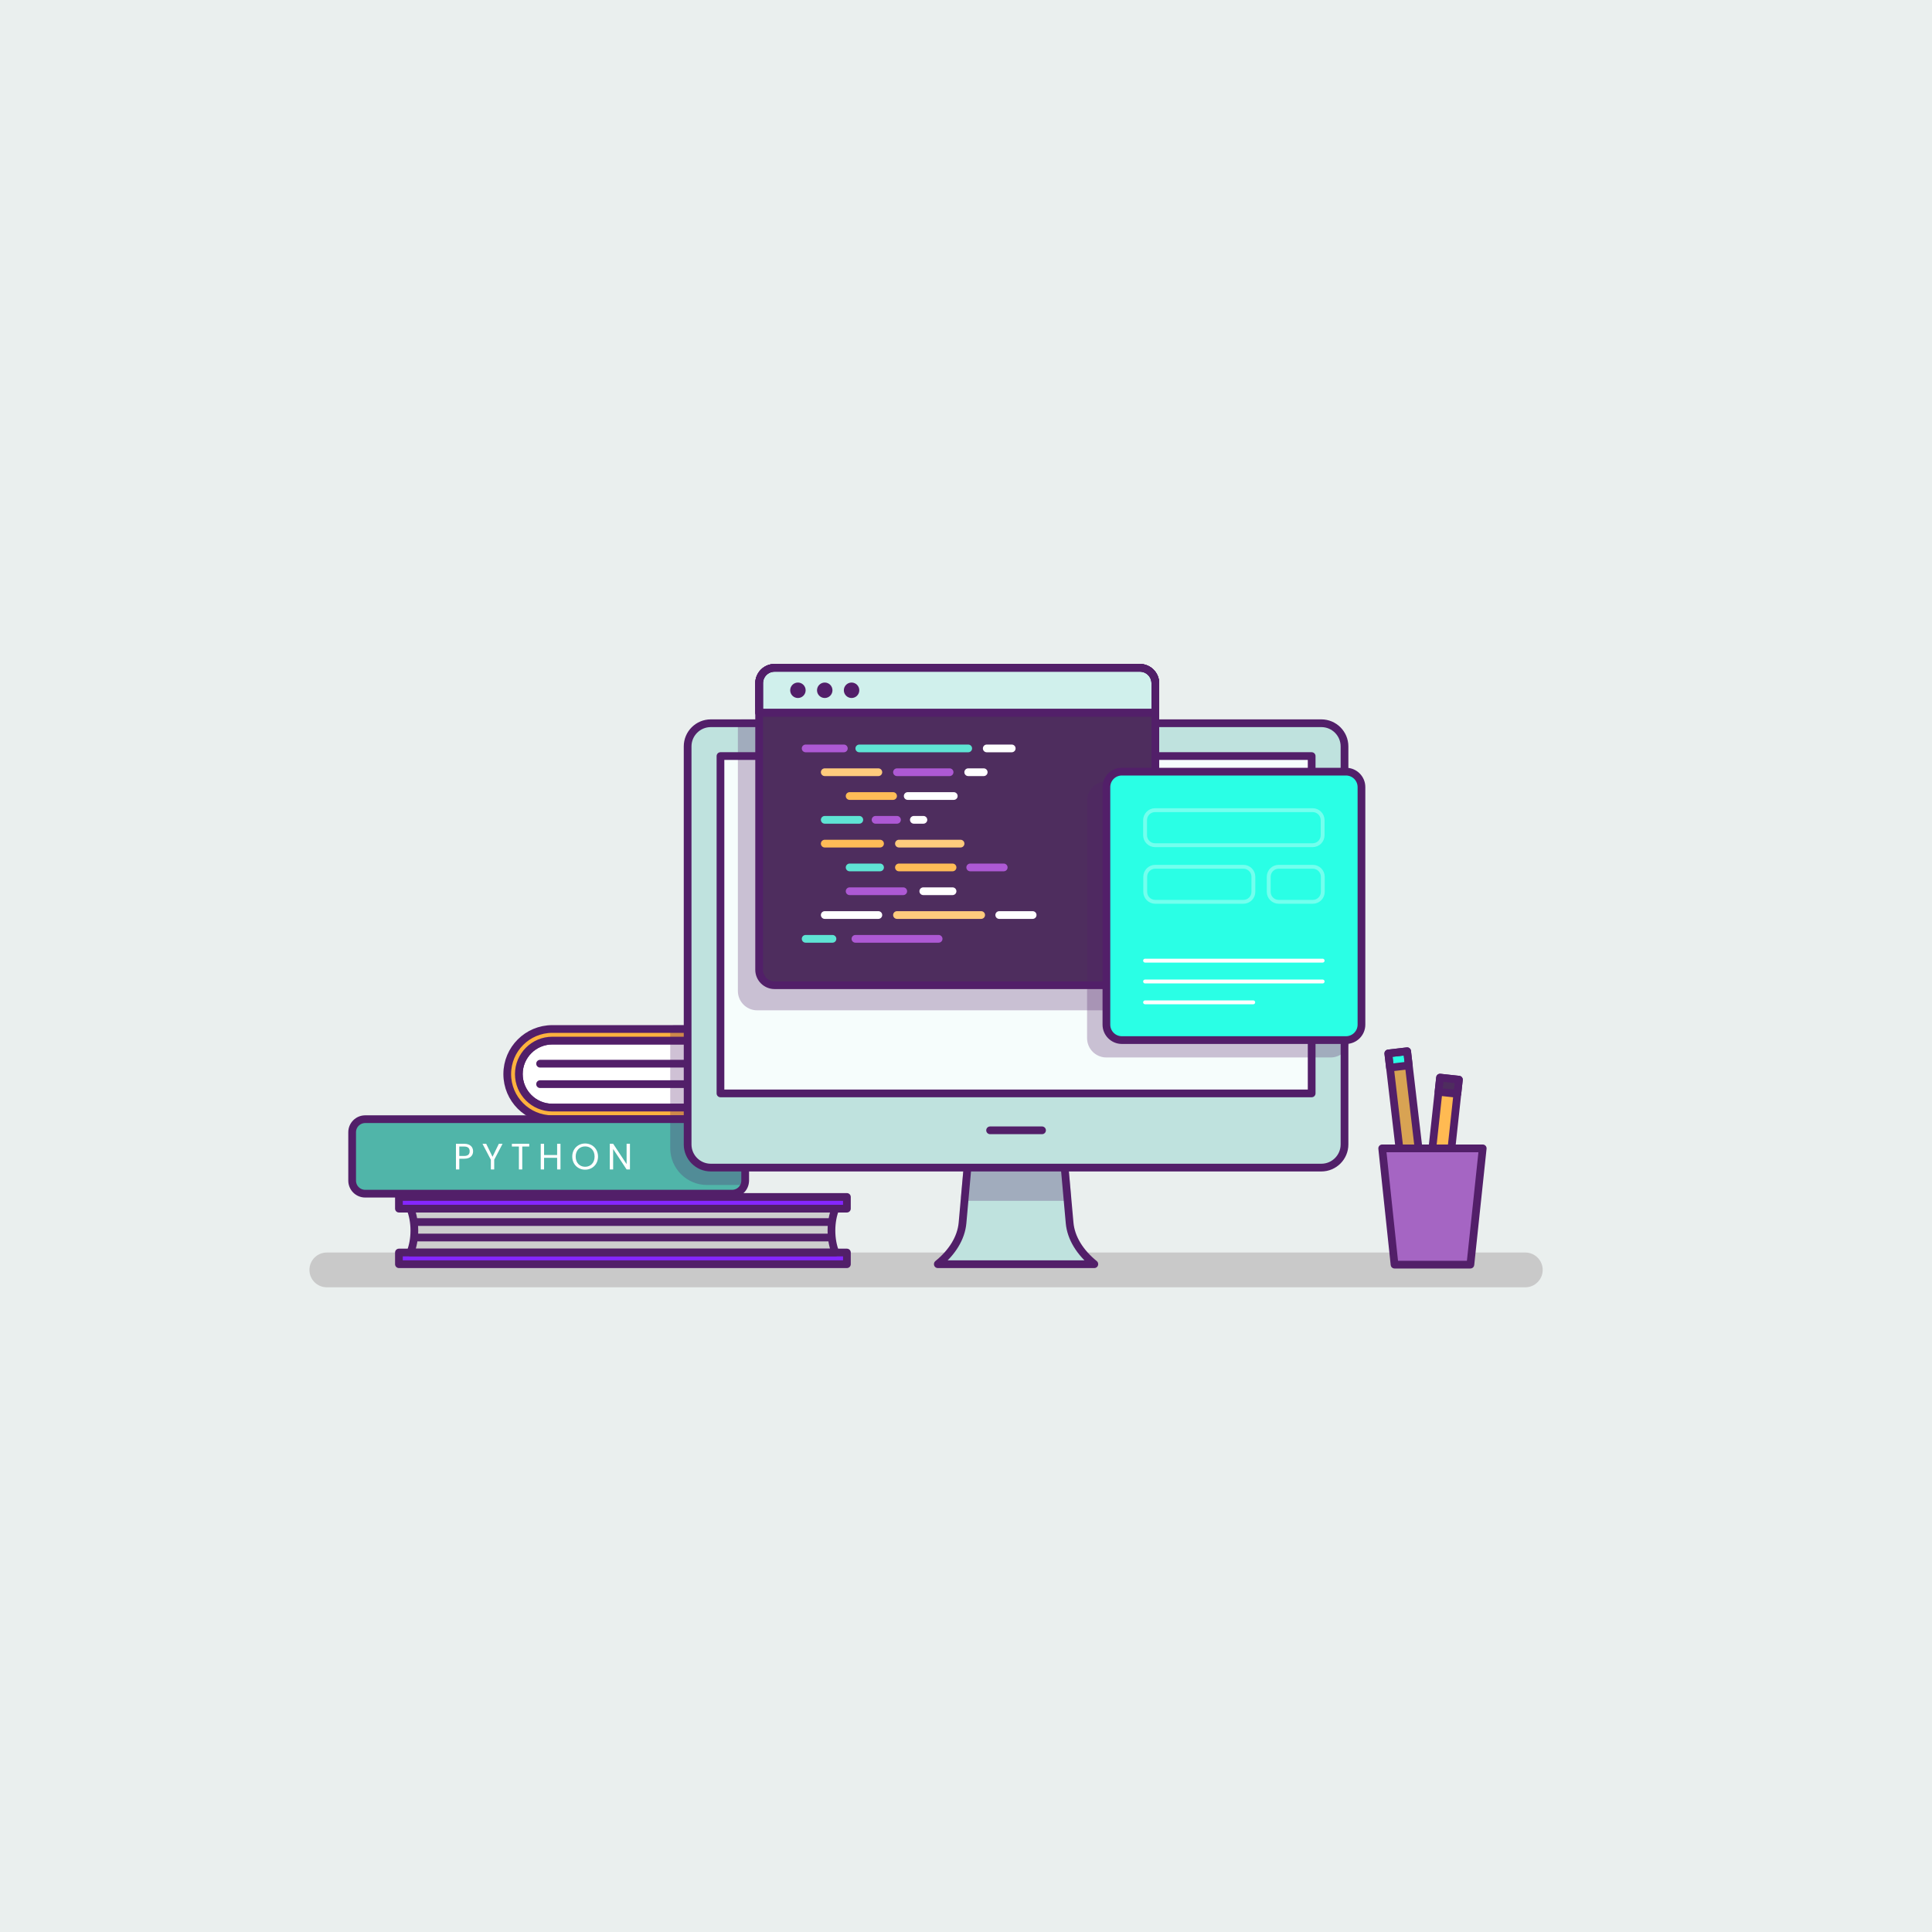
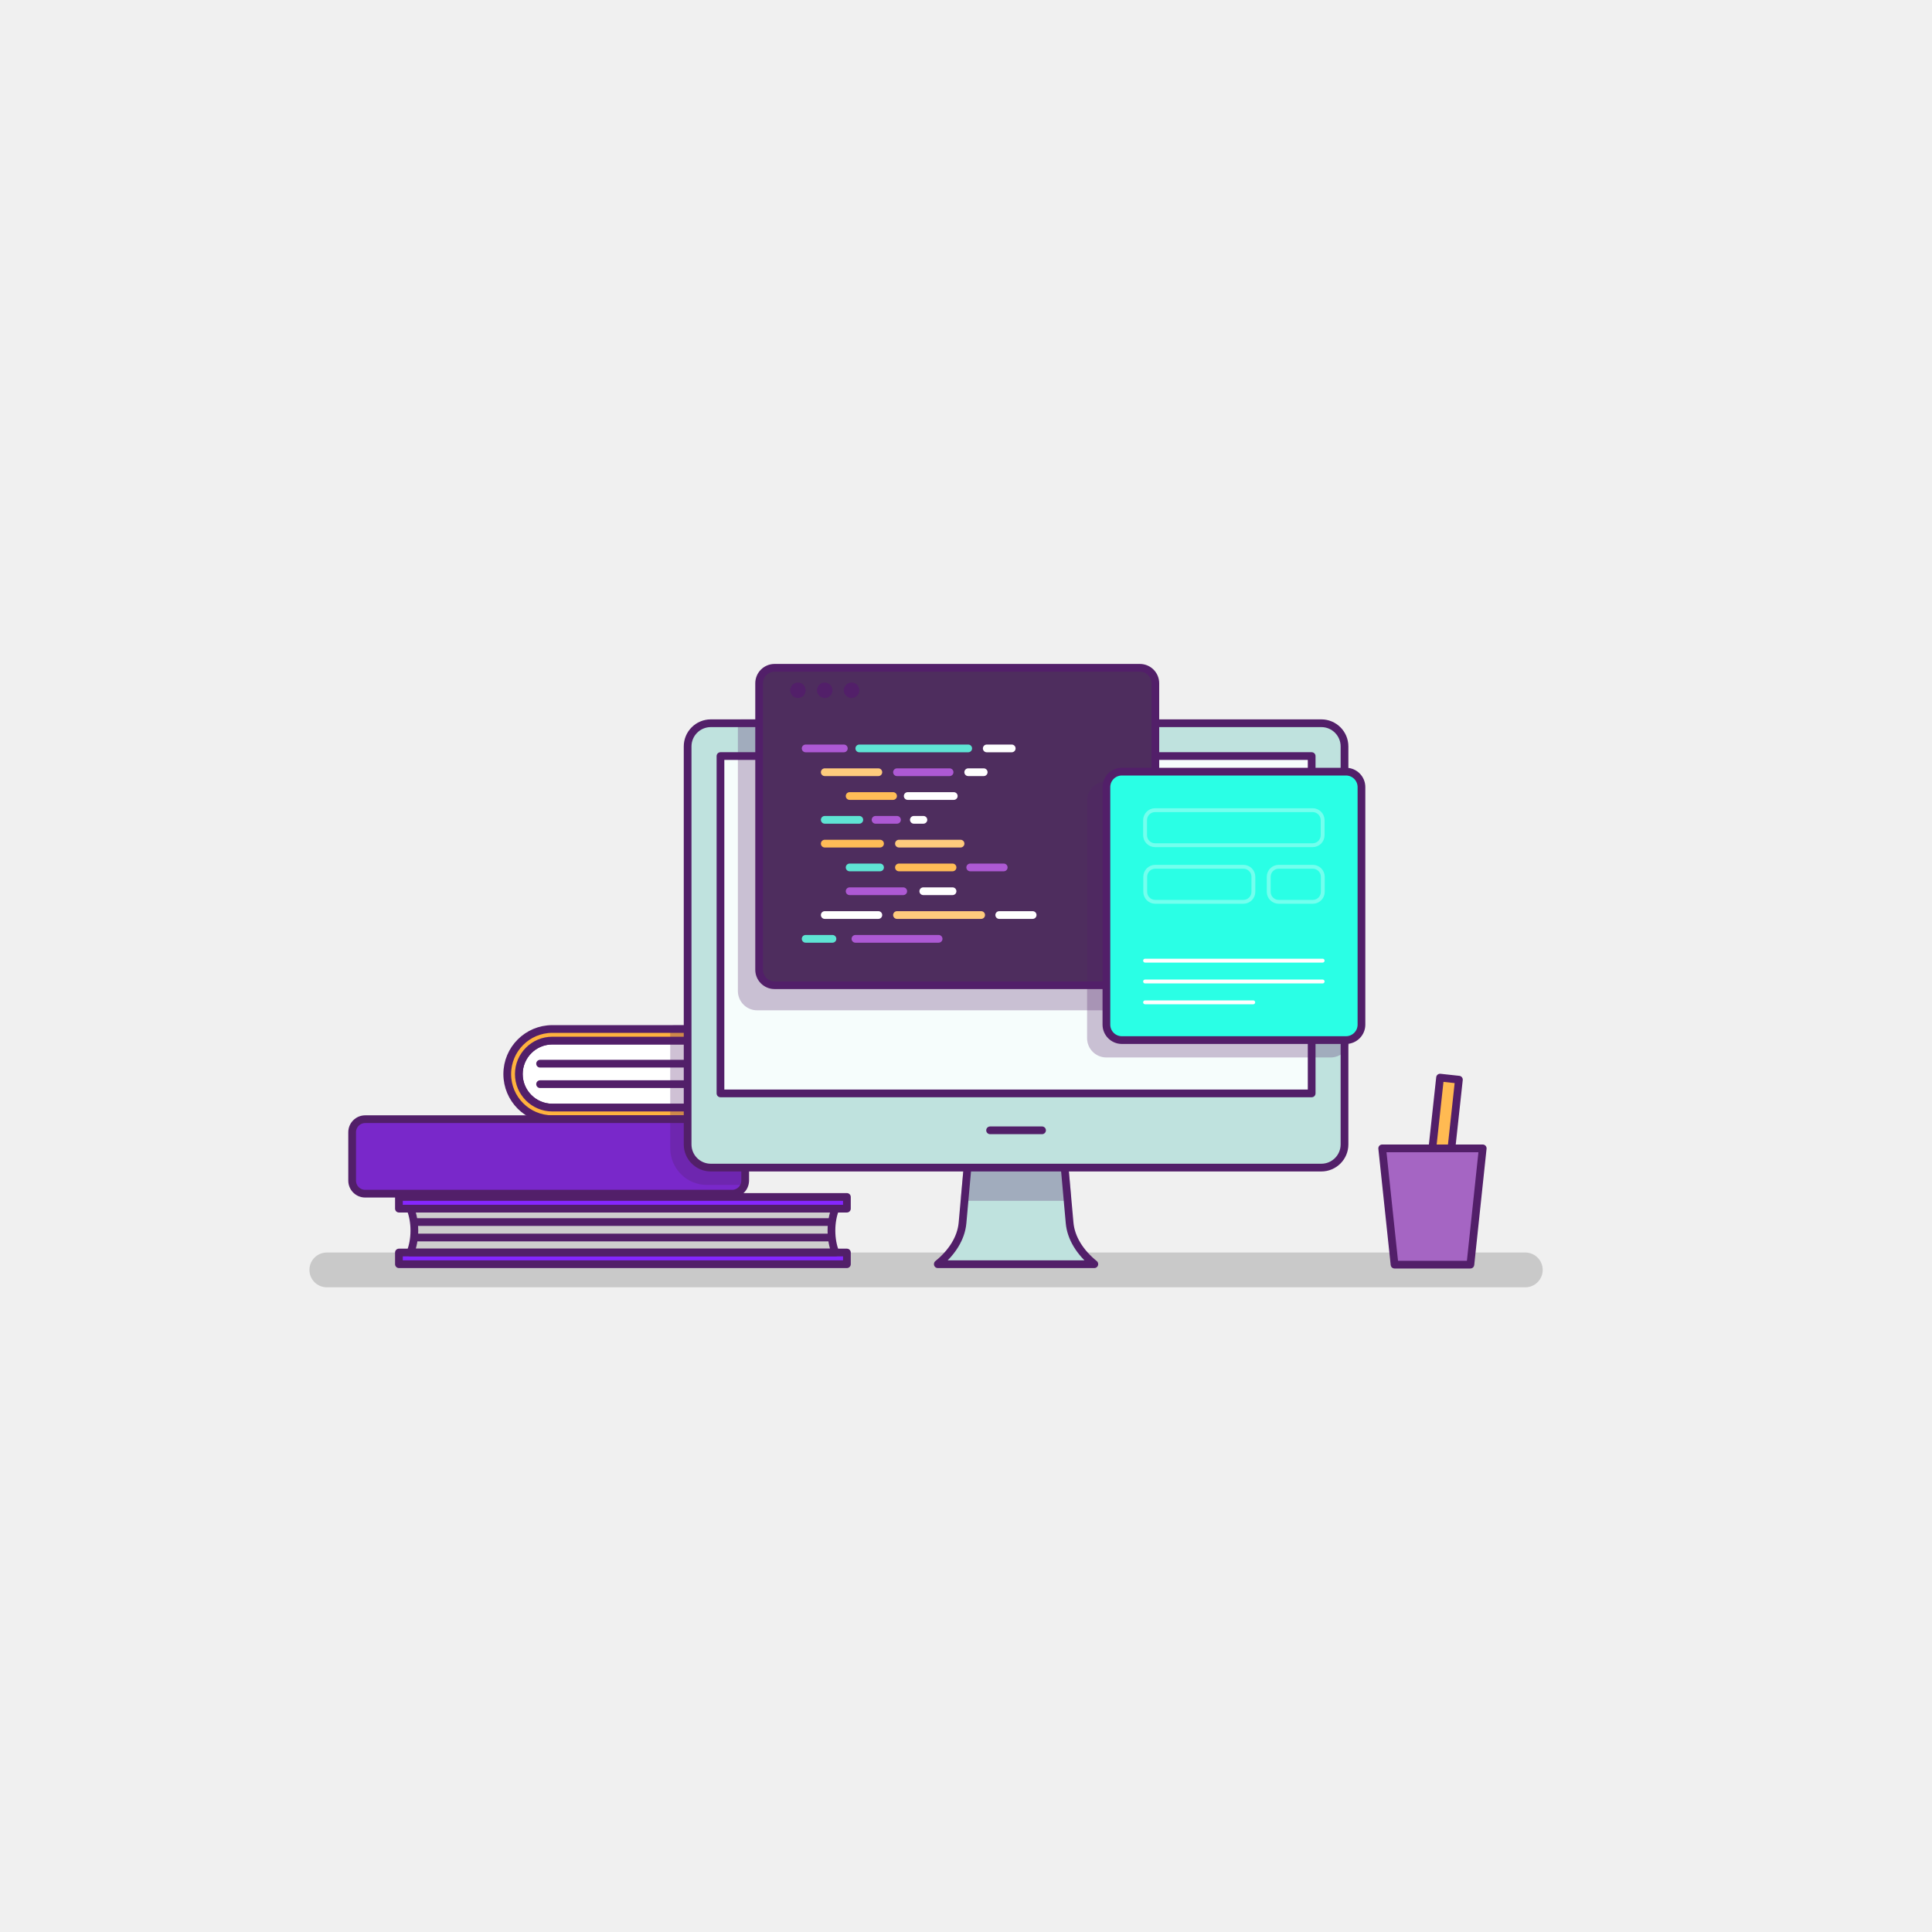
<svg xmlns="http://www.w3.org/2000/svg" xml:space="preserve" viewBox="0 0 1000 1000" enable-background="new 0 0 1000 1000" id="programming">
-   <path d="M0 0h1000v1000H0z" fill="#eaefee" class="coloreaecef svgShape" />
-   <path d="M789.493 666.303H169.161a9 9 0 0 1-9-9 9 9 0 0 1 9-9h620.332a9 9 0 0 1 0 18z" fill="#c9c9c9" class="colorc9c9c9 svgShape" />
-   <path d="M285.891 573.289c-9.563 0-17.342-7.78-17.342-17.343s7.78-17.342 17.342-17.342h98.034v34.685h-98.034z" fill="#cecece" class="colorcecece svgShape" />
-   <path d="M389.603 579.289H285.891c-12.892 0-23.342-10.451-23.342-23.342 0-12.892 10.451-23.342 23.342-23.342h103.712v46.684z" fill="#ffffff" class="colorffffff svgShape" />
-   <path d="M279.549 550.567h104.376M279.549 561.158h104.376M285.891 573.289c-9.563 0-17.342-7.78-17.342-17.343s7.78-17.342 17.342-17.342h98.034v34.685h-98.034z" fill="none" stroke="#521f69" stroke-width="4" stroke-linecap="round" stroke-linejoin="round" stroke-miterlimit="10" class="colorStroke1f3969 svgStroke" />
-   <path d="M285.891 573.289c-9.563 0-17.342-7.78-17.342-17.343s7.78-17.342 17.342-17.342h99.712l4-6H285.891c-12.892 0-23.342 10.451-23.342 23.342 0 12.892 10.451 23.342 23.342 23.342h103.712l-4-6h-99.712z" fill="#ffb23e" class="colorff3e3e svgShape" />
-   <path d="M285.891 573.289c-9.563 0-17.342-7.78-17.342-17.343s7.78-17.342 17.342-17.342h99.712l4-6H285.891c-12.892 0-23.342 10.451-23.342 23.342v0c0 12.892 10.451 23.342 23.342 23.342h103.712l-4-6h-99.712z" fill="none" stroke="#521f69" stroke-width="4" stroke-linecap="round" stroke-linejoin="round" stroke-miterlimit="10" class="colorStroke1f3969 svgStroke" />
-   <path d="M348.914 532.604h18.391v46.685h-18.391z" opacity=".28" fill="#521f69" stroke="#521f69" stroke-width="4" stroke-linecap="round" stroke-linejoin="round" stroke-miterlimit="10" class="color1f3969 svgShape colorStroke1f3969 svgStroke" />
-   <path d="M378.935 617.846H189.032a6.761 6.761 0 0 1-6.761-6.761V586.05a6.761 6.761 0 0 1 6.761-6.761h189.903a6.761 6.761 0 0 1 6.761 6.761v25.034a6.761 6.761 0 0 1-6.761 6.762z" fill="#50b5a9" class="color50b56f svgShape" />
-   <path d="M240.281 599.753h-2.552v5.541h-1.733v-13.273h4.285c3.123 0 4.589 1.715 4.589 3.885 0 2.019-1.295 3.847-4.589 3.847zm0-1.429c1.98 0 2.818-.933 2.818-2.419 0-1.542-.838-2.456-2.818-2.456h-2.552v4.875h2.552zM249.729 592.021h1.923l3.275 6.723 3.275-6.723h1.923l-4.323 8.266v5.008h-1.733v-5.008l-4.34-8.266zM264.946 592.021h8.988v1.41h-3.618v11.863h-1.733v-11.863h-3.637v-1.41zM288.371 599.276h-6.76v6.018h-1.733v-13.273h1.733v5.828h6.76v-5.828h1.733v13.273h-1.733v-6.018zM302.865 605.427c-3.732 0-6.665-2.799-6.665-6.779 0-3.979 2.933-6.779 6.665-6.779 3.751 0 6.665 2.8 6.665 6.779 0 3.98-2.913 6.779-6.665 6.779zm0-1.504c2.799 0 4.894-2.037 4.894-5.275 0-3.256-2.095-5.274-4.894-5.274s-4.894 2.019-4.894 5.274c0 3.238 2.095 5.275 4.894 5.275zM326.063 592.002v13.292h-1.733l-6.97-10.568v10.568h-1.733v-13.292h1.733l6.97 10.55v-10.55h1.733z" fill="#ffffff" class="colorffffff svgShape" />
-   <path d="M378.935 617.846H189.032a6.761 6.761 0 0 1-6.761-6.761V586.05a6.761 6.761 0 0 1 6.761-6.761h189.903a6.761 6.761 0 0 1 6.761 6.761v25.034a6.761 6.761 0 0 1-6.761 6.762z" fill="none" stroke="#521f69" stroke-width="4" stroke-linecap="round" stroke-linejoin="round" stroke-miterlimit="10" class="colorStroke1f3969 svgStroke" />
-   <path d="M378.935 579.289h-30.021v14.996c0 9.423 7.639 17.061 17.061 17.061h19.708c.003-.088.013-.173.013-.262V586.05a6.761 6.761 0 0 0-6.761-6.761z" opacity=".28" fill="#521f69" stroke="#521f69" stroke-width="4" stroke-linecap="round" stroke-linejoin="round" stroke-miterlimit="10" class="color1f3969 svgShape colorStroke1f3969 svgStroke" />
-   <path d="M432.39 625.587H212.442c1.282 3.25 2.031 7.155 2.031 11.358s-.749 8.108-2.031 11.358H432.39c-1.282-3.25-2.031-7.155-2.031-11.358.001-4.203.749-8.108 2.031-11.358z" fill="#cecece" class="colorcecece svgShape" />
-   <path d="M206.485 619.543h231.87v6.044h-231.87z" fill="#8526fe" class="color5f5aff svgShape" />
-   <path d="M206.485 619.543h231.87v6.044h-231.87z" fill="none" stroke="#521f69" stroke-width="4" stroke-linecap="round" stroke-linejoin="round" stroke-miterlimit="10" class="colorStroke1f3969 svgStroke" />
-   <path d="M206.485 648.303h231.87v6.044h-231.87z" fill="#f6fdfc" class="colorf6f9fd svgShape" />
-   <path d="M206.485 648.303h231.87v6.044h-231.87z" fill="#8526fe" class="color5f5aff svgShape" />
-   <path d="M206.485 648.303h231.87v6.044h-231.87z" fill="none" stroke="#521f69" stroke-width="4" stroke-linecap="round" stroke-linejoin="round" stroke-miterlimit="10" class="colorStroke1f3969 svgStroke" />
-   <path d="m553.631 632.998-3.014-33.652H501.21l-3.014 33.652c-.7 7.816-5.404 15.305-12.777 21.276l-.009.072h81.007l-.009-.072c-7.373-5.971-12.077-13.46-12.777-21.276z" fill="#bfe2de" class="colorbfcfe2 svgShape" />
-   <path d="m501.21 599.346-1.809 20.197h53.025l-1.808-20.197z" opacity=".28" fill="#521f69" stroke="#521f69" stroke-width="4" stroke-linecap="round" stroke-linejoin="round" stroke-miterlimit="10" class="color1f3969 svgShape colorStroke1f3969 svgStroke" />
-   <path d="m553.631 632.998-3.014-33.652H501.21l-3.014 33.652c-.7 7.816-5.404 15.305-12.777 21.276l-.009.072h81.007l-.009-.072c-7.373-5.971-12.077-13.46-12.777-21.276z" fill="none" stroke="#521f69" stroke-width="4" stroke-linecap="round" stroke-linejoin="round" stroke-miterlimit="10" class="colorStroke1f3969 svgStroke" />
-   <path d="M683.914 604.346h-316c-6.627 0-12-5.373-12-12v-206c0-6.627 5.373-12 12-12h316c6.627 0 12 5.373 12 12v206c0 6.628-5.373 12-12 12z" fill="#ffffff" class="colorffffff svgShape" />
-   <path d="M683.914 604.346h-316c-6.627 0-12-5.373-12-12v-206c0-6.627 5.373-12 12-12h316c6.627 0 12 5.373 12 12v206c0 6.628-5.373 12-12 12z" fill="#bfe2de" class="colorbfcfe2 svgShape" />
-   <path d="M683.914 604.346h-316c-6.627 0-12-5.373-12-12v-206c0-6.627 5.373-12 12-12h316c6.627 0 12 5.373 12 12v206c0 6.628-5.373 12-12 12z" fill="none" stroke="#521f69" stroke-width="4" stroke-linecap="round" stroke-linejoin="round" stroke-miterlimit="10" class="colorStroke1f3969 svgStroke" />
-   <path d="M438.618 325.642h174.591v306H438.618z" transform="rotate(90 525.914 478.642)" fill="#f6fdfc" class="colorf6f9fd svgShape" />
-   <path d="M383.928 374.346v138.593a8 8 0 0 0 8 8h189.073a8 8 0 0 0 8-8V374.346H383.928z" opacity=".28" fill="#521f69" stroke="#521f69" stroke-width="4" stroke-linecap="round" stroke-linejoin="round" stroke-miterlimit="10" class="color1f3969 svgShape colorStroke1f3969 svgStroke" />
-   <path d="M438.618 325.642h174.591v306H438.618z" transform="rotate(90 525.914 478.642)" fill="none" stroke="#521f69" stroke-width="4" stroke-linecap="round" stroke-linejoin="round" stroke-miterlimit="10" class="colorStroke1f3969 svgStroke" />
-   <path d="M512.468 585.048h26.892" fill="none" stroke="#521f69" stroke-width="4" stroke-linecap="round" stroke-linejoin="round" stroke-miterlimit="10" class="colorStroke1f3969 svgStroke" />
-   <path d="M590.001 509.939H400.928a8 8 0 0 1-8-8V353.654a8 8 0 0 1 8-8H590a8 8 0 0 1 8 8V501.94a7.998 7.998 0 0 1-7.999 7.999z" fill="#4e2d5e" class="color2d425e svgShape" />
-   <path d="M598.001 365.108H392.928v-11.454a8 8 0 0 1 8-8H590a8 8 0 0 1 8 8v11.454z" fill="none" stroke="#521f69" stroke-width="4" stroke-linecap="round" stroke-linejoin="round" stroke-miterlimit="10" class="colorStroke1f3969 svgStroke" />
-   <path d="M598.001 368.918H392.928v-15.264a8 8 0 0 1 8-8H590a8 8 0 0 1 8 8v15.264z" fill="#d0f0ec" class="colord0ddf0 svgShape" />
-   <path d="M598.001 368.918H392.928v-15.264a8 8 0 0 1 8-8H590a8 8 0 0 1 8 8v15.264z" fill="none" stroke="#521f69" stroke-width="4" stroke-linecap="round" stroke-linejoin="round" stroke-miterlimit="10" class="colorStroke1f3969 svgStroke" />
-   <path d="M598.001 368.918H392.928v-15.264a8 8 0 0 1 8-8H590a8 8 0 0 1 8 8v15.264z" fill="none" stroke="#521f69" stroke-width="4" stroke-linecap="round" stroke-linejoin="round" stroke-miterlimit="10" class="colorStroke1f3969 svgStroke" />
-   <path d="M590.001 509.939H400.928a8 8 0 0 1-8-8V353.654a8 8 0 0 1 8-8H590a8 8 0 0 1 8 8V501.94a7.998 7.998 0 0 1-7.999 7.999z" fill="none" stroke="#521f69" stroke-width="4" stroke-linecap="round" stroke-linejoin="round" stroke-miterlimit="10" class="colorStroke1f3969 svgStroke" />
-   <path d="M688.689 545.345H572.673a8 8 0 0 1-8-8V414.4a8 8 0 0 1 8-8h116.016a8 8 0 0 1 8 8v122.945a8 8 0 0 1-8 8z" opacity=".28" fill="#521f69" stroke="#521f69" stroke-width="4" stroke-linecap="round" stroke-linejoin="round" stroke-miterlimit="10" class="color1f3969 svgShape colorStroke1f3969 svgStroke" />
-   <path d="M696.689 538.345H580.673a8 8 0 0 1-8-8V407.4a8 8 0 0 1 8-8h116.016a8 8 0 0 1 8 8v122.945a8 8 0 0 1-8 8z" fill="#2affe5" class="color2aa1ff svgShape" />
-   <path d="M696.689 538.345H580.673a8 8 0 0 1-8-8V407.4a8 8 0 0 1 8-8h116.016a8 8 0 0 1 8 8v122.945a8 8 0 0 1-8 8z" fill="none" stroke="#521f69" stroke-width="4" stroke-linecap="round" stroke-linejoin="round" stroke-miterlimit="10" class="colorStroke1f3969 svgStroke" />
-   <path d="M679.426 437.473h-81.569a5.167 5.167 0 0 1-5.167-5.167v-7.8a5.167 5.167 0 0 1 5.167-5.167h81.569a5.167 5.167 0 0 1 5.167 5.167v7.8a5.167 5.167 0 0 1-5.167 5.167z" opacity=".34" fill="none" stroke="#ffffff" stroke-width="2" stroke-linecap="round" stroke-linejoin="round" stroke-miterlimit="10" class="colorStrokeffffff svgStroke" />
+   <path d="M789.493 666.303H169.161a9 9 0 0 1-9-9 9 9 0 0 1 9-9h620.332a9 9 0 0 1 0 18z" fill="#c9c9c9" class="colorc9c9c9 svgShape" data-index="1" />
+   <path d="M285.891 573.289c-9.563 0-17.342-7.78-17.342-17.343s7.78-17.342 17.342-17.342h98.034v34.685h-98.034z" fill="#cecece" class="colorcecece svgShape" data-index="2" />
+   <path d="M389.603 579.289H285.891c-12.892 0-23.342-10.451-23.342-23.342 0-12.892 10.451-23.342 23.342-23.342h103.712v46.684z" fill="#ffffff" class="colorffffff svgShape" data-index="3" />
+   <path d="M279.549 550.567h104.376M279.549 561.158h104.376M285.891 573.289c-9.563 0-17.342-7.78-17.342-17.343s7.78-17.342 17.342-17.342h98.034v34.685h-98.034z" fill="none" stroke="#521f69" stroke-width="4" stroke-linecap="round" stroke-linejoin="round" stroke-miterlimit="10" class="colorStroke1f3969 svgStroke" data-index="4" />
+   <path d="M285.891 573.289c-9.563 0-17.342-7.78-17.342-17.343s7.78-17.342 17.342-17.342h99.712l4-6H285.891c-12.892 0-23.342 10.451-23.342 23.342 0 12.892 10.451 23.342 23.342 23.342h103.712l-4-6h-99.712z" fill="#ffb23e" class="colorff3e3e svgShape" data-index="5" />
+   <path d="M285.891 573.289c-9.563 0-17.342-7.78-17.342-17.343s7.78-17.342 17.342-17.342h99.712l4-6H285.891c-12.892 0-23.342 10.451-23.342 23.342v0c0 12.892 10.451 23.342 23.342 23.342h103.712l-4-6h-99.712z" fill="none" stroke="#521f69" stroke-width="4" stroke-linecap="round" stroke-linejoin="round" stroke-miterlimit="10" class="colorStroke1f3969 svgStroke" data-index="6" />
+   <path d="M348.914 532.604h18.391v46.685h-18.391z" opacity=".28" fill="#521f69" stroke="#521f69" stroke-width="4" stroke-linecap="round" stroke-linejoin="round" stroke-miterlimit="10" class="color1f3969 svgShape colorStroke1f3969 svgStroke" data-index="7" />
+   <path d="M378.935 617.846H189.032a6.761 6.761 0 0 1-6.761-6.761V586.05a6.761 6.761 0 0 1 6.761-6.761h189.903a6.761 6.761 0 0 1 6.761 6.761v25.034a6.761 6.761 0 0 1-6.761 6.762z" fill="#50b5a9" class="color50b56f svgShape" data-index="8" style="opacity: 1; visibility: visible; fill: rgb(121, 40, 202);" />
+   <path d="M240.281 599.753h-2.552v5.541h-1.733v-13.273h4.285c3.123 0 4.589 1.715 4.589 3.885 0 2.019-1.295 3.847-4.589 3.847zm0-1.429c1.98 0 2.818-.933 2.818-2.419 0-1.542-.838-2.456-2.818-2.456h-2.552v4.875h2.552zM249.729 592.021h1.923l3.275 6.723 3.275-6.723h1.923l-4.323 8.266v5.008h-1.733v-5.008l-4.34-8.266zM264.946 592.021h8.988v1.41h-3.618v11.863h-1.733v-11.863h-3.637v-1.41zM288.371 599.276h-6.76v6.018h-1.733v-13.273h1.733v5.828h6.76v-5.828h1.733v13.273h-1.733v-6.018zM302.865 605.427c-3.732 0-6.665-2.799-6.665-6.779 0-3.979 2.933-6.779 6.665-6.779 3.751 0 6.665 2.8 6.665 6.779 0 3.98-2.913 6.779-6.665 6.779zm0-1.504c2.799 0 4.894-2.037 4.894-5.275 0-3.256-2.095-5.274-4.894-5.274s-4.894 2.019-4.894 5.274c0 3.238 2.095 5.275 4.894 5.275zM326.063 592.002v13.292h-1.733l-6.97-10.568v10.568h-1.733v-13.292h1.733l6.97 10.55v-10.55h1.733z" fill="#ffffff" class="colorffffff svgShape" data-index="9" style="opacity: 1; visibility: visible; fill: rgb(121, 40, 202);" />
+   <path d="M378.935 617.846H189.032a6.761 6.761 0 0 1-6.761-6.761V586.05a6.761 6.761 0 0 1 6.761-6.761h189.903a6.761 6.761 0 0 1 6.761 6.761v25.034a6.761 6.761 0 0 1-6.761 6.762z" fill="none" stroke="#521f69" stroke-width="4" stroke-linecap="round" stroke-linejoin="round" stroke-miterlimit="10" class="colorStroke1f3969 svgStroke" data-index="10" />
+   <path d="M378.935 579.289h-30.021v14.996c0 9.423 7.639 17.061 17.061 17.061h19.708c.003-.088.013-.173.013-.262V586.05a6.761 6.761 0 0 0-6.761-6.761z" opacity=".28" fill="#521f69" stroke="#521f69" stroke-width="4" stroke-linecap="round" stroke-linejoin="round" stroke-miterlimit="10" class="color1f3969 svgShape colorStroke1f3969 svgStroke" data-index="11" />
+   <path d="M432.39 625.587H212.442c1.282 3.25 2.031 7.155 2.031 11.358s-.749 8.108-2.031 11.358H432.39c-1.282-3.25-2.031-7.155-2.031-11.358.001-4.203.749-8.108 2.031-11.358z" fill="#cecece" class="colorcecece svgShape" data-index="12" style="opacity: 1;" />
+   <path d="M206.485 619.543h231.87v6.044h-231.87z" fill="#8526fe" class="color5f5aff svgShape" data-index="13" style="opacity: 1;" />
+   <path d="M206.485 619.543h231.87v6.044h-231.87z" fill="none" stroke="#521f69" stroke-width="4" stroke-linecap="round" stroke-linejoin="round" stroke-miterlimit="10" class="colorStroke1f3969 svgStroke" data-index="14" style="opacity: 1;" />
+   <path d="M206.485 648.303h231.87v6.044h-231.87z" fill="#f6fdfc" class="colorf6f9fd svgShape" data-index="15" />
+   <path d="M206.485 648.303h231.87v6.044h-231.87z" fill="#8526fe" class="color5f5aff svgShape" data-index="16" style="opacity: 1;" />
+   <path d="M206.485 648.303h231.87v6.044h-231.87z" fill="none" stroke="#521f69" stroke-width="4" stroke-linecap="round" stroke-linejoin="round" stroke-miterlimit="10" class="colorStroke1f3969 svgStroke" data-index="17" style="opacity: 1;" />
+   <path d="m553.631 632.998-3.014-33.652H501.21l-3.014 33.652c-.7 7.816-5.404 15.305-12.777 21.276l-.009.072h81.007l-.009-.072c-7.373-5.971-12.077-13.46-12.777-21.276z" fill="#bfe2de" class="colorbfcfe2 svgShape" data-index="18" />
+   <path d="m501.21 599.346-1.809 20.197h53.025l-1.808-20.197z" opacity=".28" fill="#521f69" stroke="#521f69" stroke-width="4" stroke-linecap="round" stroke-linejoin="round" stroke-miterlimit="10" class="color1f3969 svgShape colorStroke1f3969 svgStroke" data-index="19" />
+   <path d="m553.631 632.998-3.014-33.652H501.21l-3.014 33.652c-.7 7.816-5.404 15.305-12.777 21.276l-.009.072h81.007l-.009-.072c-7.373-5.971-12.077-13.46-12.777-21.276z" fill="none" stroke="#521f69" stroke-width="4" stroke-linecap="round" stroke-linejoin="round" stroke-miterlimit="10" class="colorStroke1f3969 svgStroke" data-index="20" />
+   <path d="M683.914 604.346h-316c-6.627 0-12-5.373-12-12v-206c0-6.627 5.373-12 12-12h316c6.627 0 12 5.373 12 12v206c0 6.628-5.373 12-12 12z" fill="#ffffff" class="colorffffff svgShape" data-index="21" />
+   <path d="M683.914 604.346h-316c-6.627 0-12-5.373-12-12v-206c0-6.627 5.373-12 12-12h316c6.627 0 12 5.373 12 12v206c0 6.628-5.373 12-12 12z" fill="#bfe2de" class="colorbfcfe2 svgShape" data-index="22" style="opacity: 1;" />
+   <path d="M683.914 604.346h-316c-6.627 0-12-5.373-12-12v-206c0-6.627 5.373-12 12-12h316c6.627 0 12 5.373 12 12v206c0 6.628-5.373 12-12 12z" fill="none" stroke="#521f69" stroke-width="4" stroke-linecap="round" stroke-linejoin="round" stroke-miterlimit="10" class="colorStroke1f3969 svgStroke" data-index="23" style="opacity: 1;" />
+   <path d="M438.618 325.642h174.591v306H438.618z" transform="rotate(90 525.914 478.642)" fill="#f6fdfc" class="colorf6f9fd svgShape" data-index="24" />
+   <path d="M383.928 374.346v138.593a8 8 0 0 0 8 8h189.073a8 8 0 0 0 8-8V374.346H383.928z" opacity=".28" fill="#521f69" stroke="#521f69" stroke-width="4" stroke-linecap="round" stroke-linejoin="round" stroke-miterlimit="10" class="color1f3969 svgShape colorStroke1f3969 svgStroke" data-index="25" />
+   <path d="M438.618 325.642h174.591v306H438.618z" transform="rotate(90 525.914 478.642)" fill="none" stroke="#521f69" stroke-width="4" stroke-linecap="round" stroke-linejoin="round" stroke-miterlimit="10" class="colorStroke1f3969 svgStroke" data-index="26" />
+   <path d="M512.468 585.048h26.892" fill="none" stroke="#521f69" stroke-width="4" stroke-linecap="round" stroke-linejoin="round" stroke-miterlimit="10" class="colorStroke1f3969 svgStroke" data-index="27" />
+   <path d="M590.001 509.939H400.928a8 8 0 0 1-8-8V353.654a8 8 0 0 1 8-8H590a8 8 0 0 1 8 8V501.94a7.998 7.998 0 0 1-7.999 7.999z" fill="#4e2d5e" class="color2d425e svgShape" data-index="28" />
+   <path d="M598.001 368.918H392.928v-15.264a8 8 0 0 1 8-8H590a8 8 0 0 1 8 8v15.264z" fill="#d0f0ec" class="colord0ddf0 svgShape" data-index="30" style="visibility: hidden;" />
+   <path d="M598.001 368.918H392.928v-15.264a8 8 0 0 1 8-8H590a8 8 0 0 1 8 8v15.264z" fill="none" stroke="#521f69" stroke-width="4" stroke-linecap="round" stroke-linejoin="round" stroke-miterlimit="10" class="colorStroke1f3969 svgStroke" data-index="32" style="visibility: hidden;" />
+   <path d="M590.001 509.939H400.928a8 8 0 0 1-8-8V353.654a8 8 0 0 1 8-8H590a8 8 0 0 1 8 8V501.94a7.998 7.998 0 0 1-7.999 7.999z" fill="none" stroke="#521f69" stroke-width="4" stroke-linecap="round" stroke-linejoin="round" stroke-miterlimit="10" class="colorStroke1f3969 svgStroke" data-index="33" />
+   <path d="M688.689 545.345H572.673a8 8 0 0 1-8-8V414.4a8 8 0 0 1 8-8h116.016a8 8 0 0 1 8 8v122.945a8 8 0 0 1-8 8z" opacity=".28" fill="#521f69" stroke="#521f69" stroke-width="4" stroke-linecap="round" stroke-linejoin="round" stroke-miterlimit="10" class="color1f3969 svgShape colorStroke1f3969 svgStroke" data-index="34" />
+   <path d="M696.689 538.345H580.673a8 8 0 0 1-8-8V407.4a8 8 0 0 1 8-8h116.016a8 8 0 0 1 8 8v122.945a8 8 0 0 1-8 8z" fill="#2affe5" class="color2aa1ff svgShape" data-index="35" />
+   <path d="M696.689 538.345H580.673a8 8 0 0 1-8-8V407.4a8 8 0 0 1 8-8h116.016a8 8 0 0 1 8 8v122.945a8 8 0 0 1-8 8z" fill="none" stroke="#521f69" stroke-width="4" stroke-linecap="round" stroke-linejoin="round" stroke-miterlimit="10" class="colorStroke1f3969 svgStroke" data-index="36" />
+   <path d="M679.426 437.473h-81.569a5.167 5.167 0 0 1-5.167-5.167v-7.8a5.167 5.167 0 0 1 5.167-5.167h81.569a5.167 5.167 0 0 1 5.167 5.167v7.8a5.167 5.167 0 0 1-5.167 5.167z" opacity=".34" fill="none" stroke="#ffffff" stroke-width="2" stroke-linecap="round" stroke-linejoin="round" stroke-miterlimit="10" class="colorStrokeffffff svgStroke" data-index="37" />
  <g opacity=".34" fill="#000000" class="color000000 svgShape">
-     <path d="M643.58 466.78h-45.643a5.167 5.167 0 0 1-5.167-5.167v-7.8a5.167 5.167 0 0 1 5.167-5.167h45.643a5.167 5.167 0 0 1 5.167 5.167v7.8a5.167 5.167 0 0 1-5.167 5.167zM679.506 466.78h-17.655a5.167 5.167 0 0 1-5.167-5.167v-7.8a5.167 5.167 0 0 1 5.167-5.167h17.655a5.167 5.167 0 0 1 5.167 5.167v7.8a5.167 5.167 0 0 1-5.167 5.167z" fill="none" stroke="#ffffff" stroke-width="2" stroke-linecap="round" stroke-linejoin="round" stroke-miterlimit="10" class="colorStrokeffffff svgStroke" />
+     <path d="M643.58 466.78h-45.643a5.167 5.167 0 0 1-5.167-5.167v-7.8a5.167 5.167 0 0 1 5.167-5.167h45.643a5.167 5.167 0 0 1 5.167 5.167v7.8a5.167 5.167 0 0 1-5.167 5.167zM679.506 466.78h-17.655a5.167 5.167 0 0 1-5.167-5.167v-7.8a5.167 5.167 0 0 1 5.167-5.167h17.655a5.167 5.167 0 0 1 5.167 5.167v7.8a5.167 5.167 0 0 1-5.167 5.167z" fill="none" stroke="#ffffff" stroke-width="2" stroke-linecap="round" stroke-linejoin="round" stroke-miterlimit="10" class="colorStrokeffffff svgStroke" data-index="38" />
  </g>
-   <path d="M592.69 497.23h91.903M592.69 508.021h91.903M592.69 518.811h55.977" fill="none" stroke="#ffffff" stroke-width="2" stroke-linecap="round" stroke-linejoin="round" stroke-miterlimit="10" class="colorStrokeffffff svgStroke" />
+   <path d="M592.69 497.23h91.903M592.69 508.021h91.903M592.69 518.811h55.977" fill="none" stroke="#ffffff" stroke-width="2" stroke-linecap="round" stroke-linejoin="round" stroke-miterlimit="10" class="colorStrokeffffff svgStroke" data-index="39" />
  <circle cx="413" cy="357.286" r="4" fill="#521f69" class="color1f3969 svgShape" />
  <circle cx="426.886" cy="357.286" r="4" fill="#521f69" class="color1f3969 svgShape" />
  <circle cx="440.772" cy="357.286" r="4" fill="#521f69" class="color1f3969 svgShape" />
-   <path d="M510.741 387.379h12.928" fill="none" stroke="#ffffff" stroke-width="4" stroke-linecap="round" stroke-linejoin="round" stroke-miterlimit="10" class="colorStrokeffffff svgStroke" />
-   <path d="M444.772 387.379h56.376" fill="none" stroke="#5fe4d4" stroke-width="4" stroke-linecap="round" stroke-linejoin="round" stroke-miterlimit="10" class="colorStroke7bffa0 svgStroke" />
-   <path d="M417 387.379h19.772M442.772 485.938h43.058" fill="none" stroke="#ad59d4" stroke-width="4" stroke-linecap="round" stroke-linejoin="round" stroke-miterlimit="10" class="colorStroke9169ff svgStroke" />
-   <path d="M417 485.938h13.885" fill="none" stroke="#5fe4d4" stroke-width="4" stroke-linecap="round" stroke-linejoin="round" stroke-miterlimit="10" class="colorStroke7bffa0 svgStroke" />
-   <path d="M501.149 399.699h8.015" fill="none" stroke="#ffffff" stroke-width="4" stroke-linecap="round" stroke-linejoin="round" stroke-miterlimit="10" class="colorStrokeffffff svgStroke" />
-   <path d="M464.279 399.699h27.227" fill="none" stroke="#ad59d4" stroke-width="4" stroke-linecap="round" stroke-linejoin="round" stroke-miterlimit="10" class="colorStroke9169ff svgStroke" />
-   <path d="M426.886 399.699h27.744" fill="none" stroke="#ffcb7d" stroke-width="4" stroke-linecap="round" stroke-linejoin="round" stroke-miterlimit="10" class="colorStrokeffc47d svgStroke" />
-   <path d="M469.83 412.019h23.838" fill="none" stroke="#ffffff" stroke-width="4" stroke-linecap="round" stroke-linejoin="round" stroke-miterlimit="10" class="colorStrokeffffff svgStroke" />
-   <path d="M439.769 412.019h22.482" fill="none" stroke="#ffbc57" stroke-width="4" stroke-linecap="round" stroke-linejoin="round" stroke-miterlimit="10" class="colorStrokeff5757 svgStroke" />
-   <path d="M473.009 424.339h4.938" fill="none" stroke="#ffffff" stroke-width="4" stroke-linecap="round" stroke-linejoin="round" stroke-miterlimit="10" class="colorStrokeffffff svgStroke" />
-   <path d="M453.189 424.339h11.09" fill="none" stroke="#ad59d4" stroke-width="4" stroke-linecap="round" stroke-linejoin="round" stroke-miterlimit="10" class="colorStroke9169ff svgStroke" />
-   <path d="M426.886 424.339h17.886" fill="none" stroke="#5fe4d4" stroke-width="4" stroke-linecap="round" stroke-linejoin="round" stroke-miterlimit="10" class="colorStroke7bffa0 svgStroke" />
-   <path d="M465.288 436.659h31.894" fill="none" stroke="#ffcb7d" stroke-width="4" stroke-linecap="round" stroke-linejoin="round" stroke-miterlimit="10" class="colorStrokeffc47d svgStroke" />
-   <path d="M426.886 436.659h28.627" fill="none" stroke="#ffbc57" stroke-width="4" stroke-linecap="round" stroke-linejoin="round" stroke-miterlimit="10" class="colorStrokeff5757 svgStroke" />
-   <path d="M502.182 448.979h17.343" fill="none" stroke="#ad59d4" stroke-width="4" stroke-linecap="round" stroke-linejoin="round" stroke-miterlimit="10" class="colorStroke9169ff svgStroke" />
-   <path d="M465.288 448.979h27.749" fill="none" stroke="#ffbc57" stroke-width="4" stroke-linecap="round" stroke-linejoin="round" stroke-miterlimit="10" class="colorStrokeff5757 svgStroke" />
-   <path d="M439.769 448.979h15.744" fill="none" stroke="#5fe4d4" stroke-width="4" stroke-linecap="round" stroke-linejoin="round" stroke-miterlimit="10" class="colorStroke7bffa0 svgStroke" />
-   <path d="M477.893 461.299h15.144" fill="none" stroke="#ffffff" stroke-width="4" stroke-linecap="round" stroke-linejoin="round" stroke-miterlimit="10" class="colorStrokeffffff svgStroke" />
-   <path d="M439.769 461.299h27.744" fill="none" stroke="#ad59d4" stroke-width="4" stroke-linecap="round" stroke-linejoin="round" stroke-miterlimit="10" class="colorStroke9169ff svgStroke" />
-   <path d="M517.205 473.618h17.292" fill="none" stroke="#ffffff" stroke-width="4" stroke-linecap="round" stroke-linejoin="round" stroke-miterlimit="10" class="colorStrokeffffff svgStroke" />
-   <path d="M464.279 473.618h43.569" fill="none" stroke="#ffcb7d" stroke-width="4" stroke-linecap="round" stroke-linejoin="round" stroke-miterlimit="10" class="colorStrokeffc47d svgStroke" />
-   <path d="M426.886 473.618h27.744" fill="none" stroke="#ffffff" stroke-width="4" stroke-linecap="round" stroke-linejoin="round" stroke-miterlimit="10" class="colorStrokeffffff svgStroke" />
-   <path d="M214.895 632.523H430.36M214.895 640.539H430.36M432.39 625.587H212.442c1.282 3.25 2.031 7.155 2.031 11.358s-.749 8.108-2.031 11.358H432.39c-1.282-3.25-2.031-7.155-2.031-11.358.001-4.203.749-8.108 2.031-11.358z" fill="none" stroke="#521f69" stroke-width="4" stroke-linecap="round" stroke-linejoin="round" stroke-miterlimit="10" class="colorStroke1f3969 svgStroke" />
-   <path d="M722.76 544.444h9.814v72.65h-9.814z" transform="rotate(-6.686 727.67 580.567)" fill="#d8a353" class="colorffa364 svgShape" />
-   <path d="M718.956 544.666h9.814v7.39h-9.814z" transform="rotate(-6.686 723.86 548.164)" fill="#2affe5" class="color2aa1ff svgShape" />
-   <path d="M718.956 544.666h9.814v7.39h-9.814z" transform="rotate(-6.686 723.86 548.164)" fill="none" stroke="#521f69" stroke-width="4" stroke-linecap="round" stroke-linejoin="round" stroke-miterlimit="10" class="colorStroke1f3969 svgStroke" />
-   <path d="M722.76 544.444h9.814v72.65h-9.814z" transform="rotate(-6.686 727.67 580.567)" fill="none" stroke="#521f69" stroke-width="4" stroke-linecap="round" stroke-linejoin="round" stroke-miterlimit="10" class="colorStroke1f3969 svgStroke" />
-   <path d="M741.439 558.065h9.814v72.65h-9.814z" transform="rotate(6.206 746.096 594.165)" fill="#ffba52" class="colorff5252 svgShape" />
-   <path d="M741.439 558.065h9.814v72.65h-9.814z" transform="rotate(6.206 746.096 594.165)" fill="none" stroke="#521f69" stroke-width="4" stroke-linecap="round" stroke-linejoin="round" stroke-miterlimit="10" class="colorStroke1f3969 svgStroke" />
-   <path d="M744.965 558.256h9.814v7.39h-9.814z" transform="rotate(6.206 749.62 561.737)" fill="#4e2d5e" class="color2d425e svgShape" />
-   <path d="M744.965 558.256h9.814v7.39h-9.814z" transform="rotate(6.206 749.62 561.737)" fill="none" stroke="#521f69" stroke-width="4" stroke-linecap="round" stroke-linejoin="round" stroke-miterlimit="10" class="colorStroke1f3969 svgStroke" />
-   <path d="M761.07 654.573h-39.261l-6.385-60.183h52.031z" fill="#a565c3" class="color6567c3 svgShape" />
-   <path d="m715.424 594.39.117 1.105h39.641l-6.267 59.078h12.155l6.385-60.183z" fill="#a565c3" class="color6567c3 svgShape" />
-   <path d="M761.07 654.573h-39.261l-6.385-60.183h52.031z" fill="none" stroke="#521f69" stroke-width="4" stroke-linecap="round" stroke-linejoin="round" stroke-miterlimit="10" class="colorStroke1f3969 svgStroke" />
+   <path d="M510.741 387.379h12.928" fill="none" stroke="#ffffff" stroke-width="4" stroke-linecap="round" stroke-linejoin="round" stroke-miterlimit="10" class="colorStrokeffffff svgStroke" data-index="40" />
+   <path d="M444.772 387.379h56.376" fill="none" stroke="#5fe4d4" stroke-width="4" stroke-linecap="round" stroke-linejoin="round" stroke-miterlimit="10" class="colorStroke7bffa0 svgStroke" data-index="41" />
+   <path d="M417 387.379h19.772M442.772 485.938h43.058" fill="none" stroke="#ad59d4" stroke-width="4" stroke-linecap="round" stroke-linejoin="round" stroke-miterlimit="10" class="colorStroke9169ff svgStroke" data-index="42" />
+   <path d="M417 485.938h13.885" fill="none" stroke="#5fe4d4" stroke-width="4" stroke-linecap="round" stroke-linejoin="round" stroke-miterlimit="10" class="colorStroke7bffa0 svgStroke" data-index="43" />
+   <path d="M501.149 399.699h8.015" fill="none" stroke="#ffffff" stroke-width="4" stroke-linecap="round" stroke-linejoin="round" stroke-miterlimit="10" class="colorStrokeffffff svgStroke" data-index="44" />
+   <path d="M464.279 399.699h27.227" fill="none" stroke="#ad59d4" stroke-width="4" stroke-linecap="round" stroke-linejoin="round" stroke-miterlimit="10" class="colorStroke9169ff svgStroke" data-index="45" />
+   <path d="M426.886 399.699h27.744" fill="none" stroke="#ffcb7d" stroke-width="4" stroke-linecap="round" stroke-linejoin="round" stroke-miterlimit="10" class="colorStrokeffc47d svgStroke" data-index="46" />
+   <path d="M469.83 412.019h23.838" fill="none" stroke="#ffffff" stroke-width="4" stroke-linecap="round" stroke-linejoin="round" stroke-miterlimit="10" class="colorStrokeffffff svgStroke" data-index="47" />
+   <path d="M439.769 412.019h22.482" fill="none" stroke="#ffbc57" stroke-width="4" stroke-linecap="round" stroke-linejoin="round" stroke-miterlimit="10" class="colorStrokeff5757 svgStroke" data-index="48" />
+   <path d="M473.009 424.339h4.938" fill="none" stroke="#ffffff" stroke-width="4" stroke-linecap="round" stroke-linejoin="round" stroke-miterlimit="10" class="colorStrokeffffff svgStroke" data-index="49" />
+   <path d="M453.189 424.339h11.09" fill="none" stroke="#ad59d4" stroke-width="4" stroke-linecap="round" stroke-linejoin="round" stroke-miterlimit="10" class="colorStroke9169ff svgStroke" data-index="50" />
+   <path d="M426.886 424.339h17.886" fill="none" stroke="#5fe4d4" stroke-width="4" stroke-linecap="round" stroke-linejoin="round" stroke-miterlimit="10" class="colorStroke7bffa0 svgStroke" data-index="51" />
+   <path d="M465.288 436.659h31.894" fill="none" stroke="#ffcb7d" stroke-width="4" stroke-linecap="round" stroke-linejoin="round" stroke-miterlimit="10" class="colorStrokeffc47d svgStroke" data-index="52" />
+   <path d="M426.886 436.659h28.627" fill="none" stroke="#ffbc57" stroke-width="4" stroke-linecap="round" stroke-linejoin="round" stroke-miterlimit="10" class="colorStrokeff5757 svgStroke" data-index="53" />
+   <path d="M502.182 448.979h17.343" fill="none" stroke="#ad59d4" stroke-width="4" stroke-linecap="round" stroke-linejoin="round" stroke-miterlimit="10" class="colorStroke9169ff svgStroke" data-index="54" />
+   <path d="M465.288 448.979h27.749" fill="none" stroke="#ffbc57" stroke-width="4" stroke-linecap="round" stroke-linejoin="round" stroke-miterlimit="10" class="colorStrokeff5757 svgStroke" data-index="55" />
+   <path d="M439.769 448.979h15.744" fill="none" stroke="#5fe4d4" stroke-width="4" stroke-linecap="round" stroke-linejoin="round" stroke-miterlimit="10" class="colorStroke7bffa0 svgStroke" data-index="56" />
+   <path d="M477.893 461.299h15.144" fill="none" stroke="#ffffff" stroke-width="4" stroke-linecap="round" stroke-linejoin="round" stroke-miterlimit="10" class="colorStrokeffffff svgStroke" data-index="57" />
+   <path d="M439.769 461.299h27.744" fill="none" stroke="#ad59d4" stroke-width="4" stroke-linecap="round" stroke-linejoin="round" stroke-miterlimit="10" class="colorStroke9169ff svgStroke" data-index="58" />
+   <path d="M517.205 473.618h17.292" fill="none" stroke="#ffffff" stroke-width="4" stroke-linecap="round" stroke-linejoin="round" stroke-miterlimit="10" class="colorStrokeffffff svgStroke" data-index="59" />
+   <path d="M464.279 473.618h43.569" fill="none" stroke="#ffcb7d" stroke-width="4" stroke-linecap="round" stroke-linejoin="round" stroke-miterlimit="10" class="colorStrokeffc47d svgStroke" data-index="60" />
+   <path d="M426.886 473.618h27.744" fill="none" stroke="#ffffff" stroke-width="4" stroke-linecap="round" stroke-linejoin="round" stroke-miterlimit="10" class="colorStrokeffffff svgStroke" data-index="61" />
+   <path d="M214.895 632.523H430.36M214.895 640.539H430.36M432.39 625.587H212.442c1.282 3.25 2.031 7.155 2.031 11.358s-.749 8.108-2.031 11.358H432.39c-1.282-3.25-2.031-7.155-2.031-11.358.001-4.203.749-8.108 2.031-11.358z" fill="none" stroke="#521f69" stroke-width="4" stroke-linecap="round" stroke-linejoin="round" stroke-miterlimit="10" class="colorStroke1f3969 svgStroke" data-index="62" style="opacity: 1;" />
+   <path d="M718.956 544.666h9.814v7.39h-9.814z" transform="rotate(-6.686 723.86 548.164)" fill="#2affe5" class="color2aa1ff svgShape" data-index="64" style="visibility: hidden;" />
+   <path d="M722.76 544.444h9.814v72.65h-9.814z" transform="rotate(-6.686 727.67 580.567)" fill="none" stroke="#521f69" stroke-width="4" stroke-linecap="round" stroke-linejoin="round" stroke-miterlimit="10" class="colorStroke1f3969 svgStroke" data-index="66" style="visibility: hidden;" />
+   <path d="M741.439 558.065h9.814v72.65h-9.814z" transform="rotate(6.206 746.096 594.165)" fill="#ffba52" class="colorff5252 svgShape" data-index="67" />
+   <path d="M741.439 558.065h9.814v72.65h-9.814z" transform="rotate(6.206 746.096 594.165)" fill="none" stroke="#521f69" stroke-width="4" stroke-linecap="round" stroke-linejoin="round" stroke-miterlimit="10" class="colorStroke1f3969 svgStroke" data-index="68" />
+   <path d="M744.965 558.256h9.814v7.39h-9.814z" transform="rotate(6.206 749.62 561.737)" fill="none" stroke="#521f69" stroke-width="4" stroke-linecap="round" stroke-linejoin="round" stroke-miterlimit="10" class="colorStroke1f3969 svgStroke" data-index="70" style="visibility: hidden;" />
+   <path d="M761.07 654.573h-39.261l-6.385-60.183h52.031z" fill="#a565c3" class="color6567c3 svgShape" data-index="71" />
+   <path d="m715.424 594.39.117 1.105h39.641l-6.267 59.078h12.155l6.385-60.183z" fill="#a565c3" class="color6567c3 svgShape" data-index="72" />
+   <path d="M761.07 654.573h-39.261l-6.385-60.183h52.031z" fill="none" stroke="#521f69" stroke-width="4" stroke-linecap="round" stroke-linejoin="round" stroke-miterlimit="10" class="colorStroke1f3969 svgStroke" data-index="73" />
</svg>
